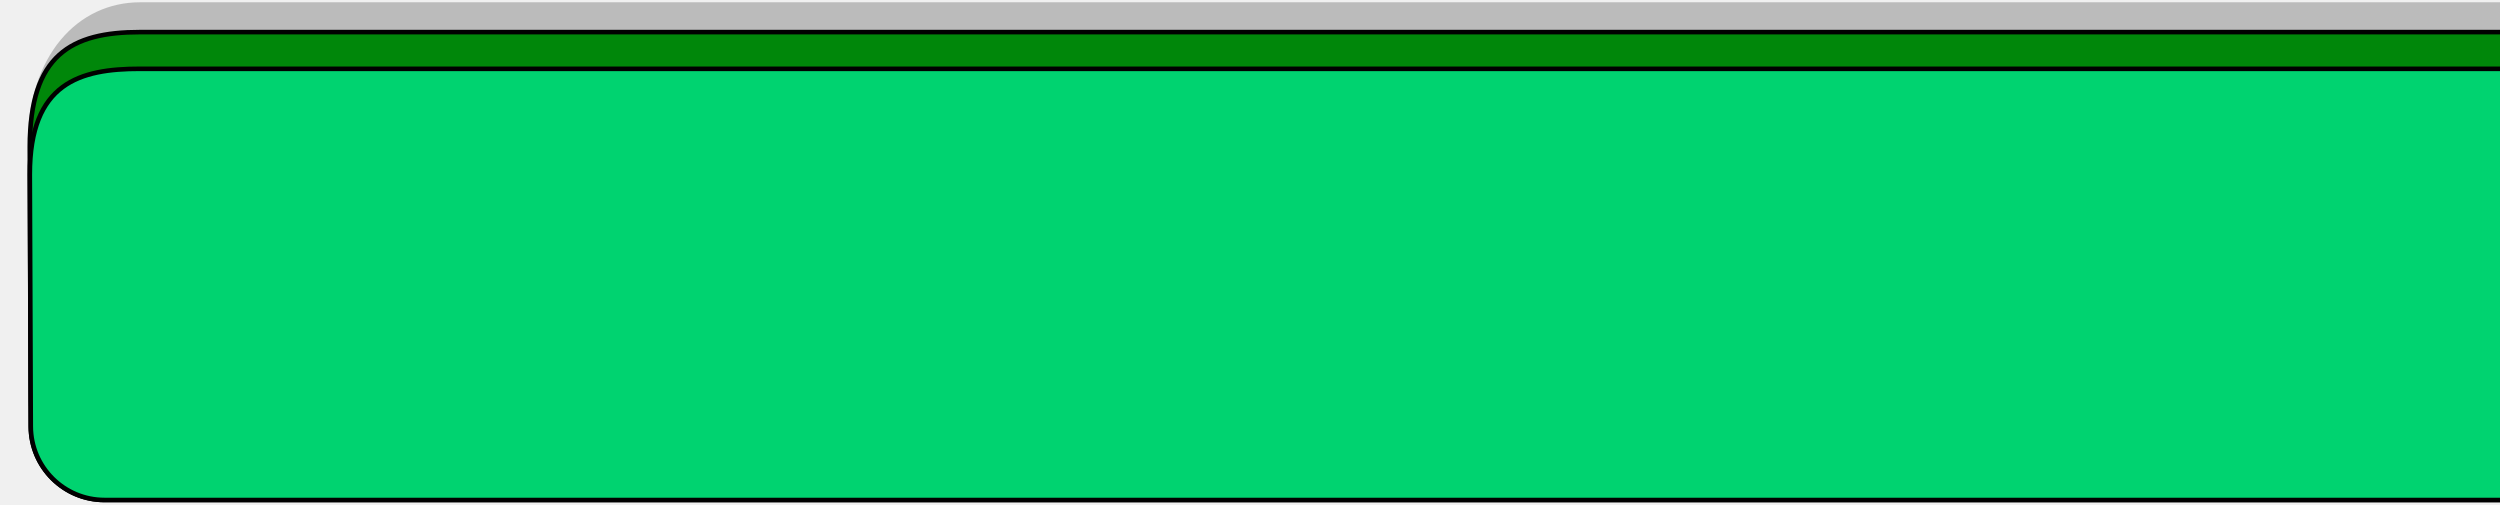
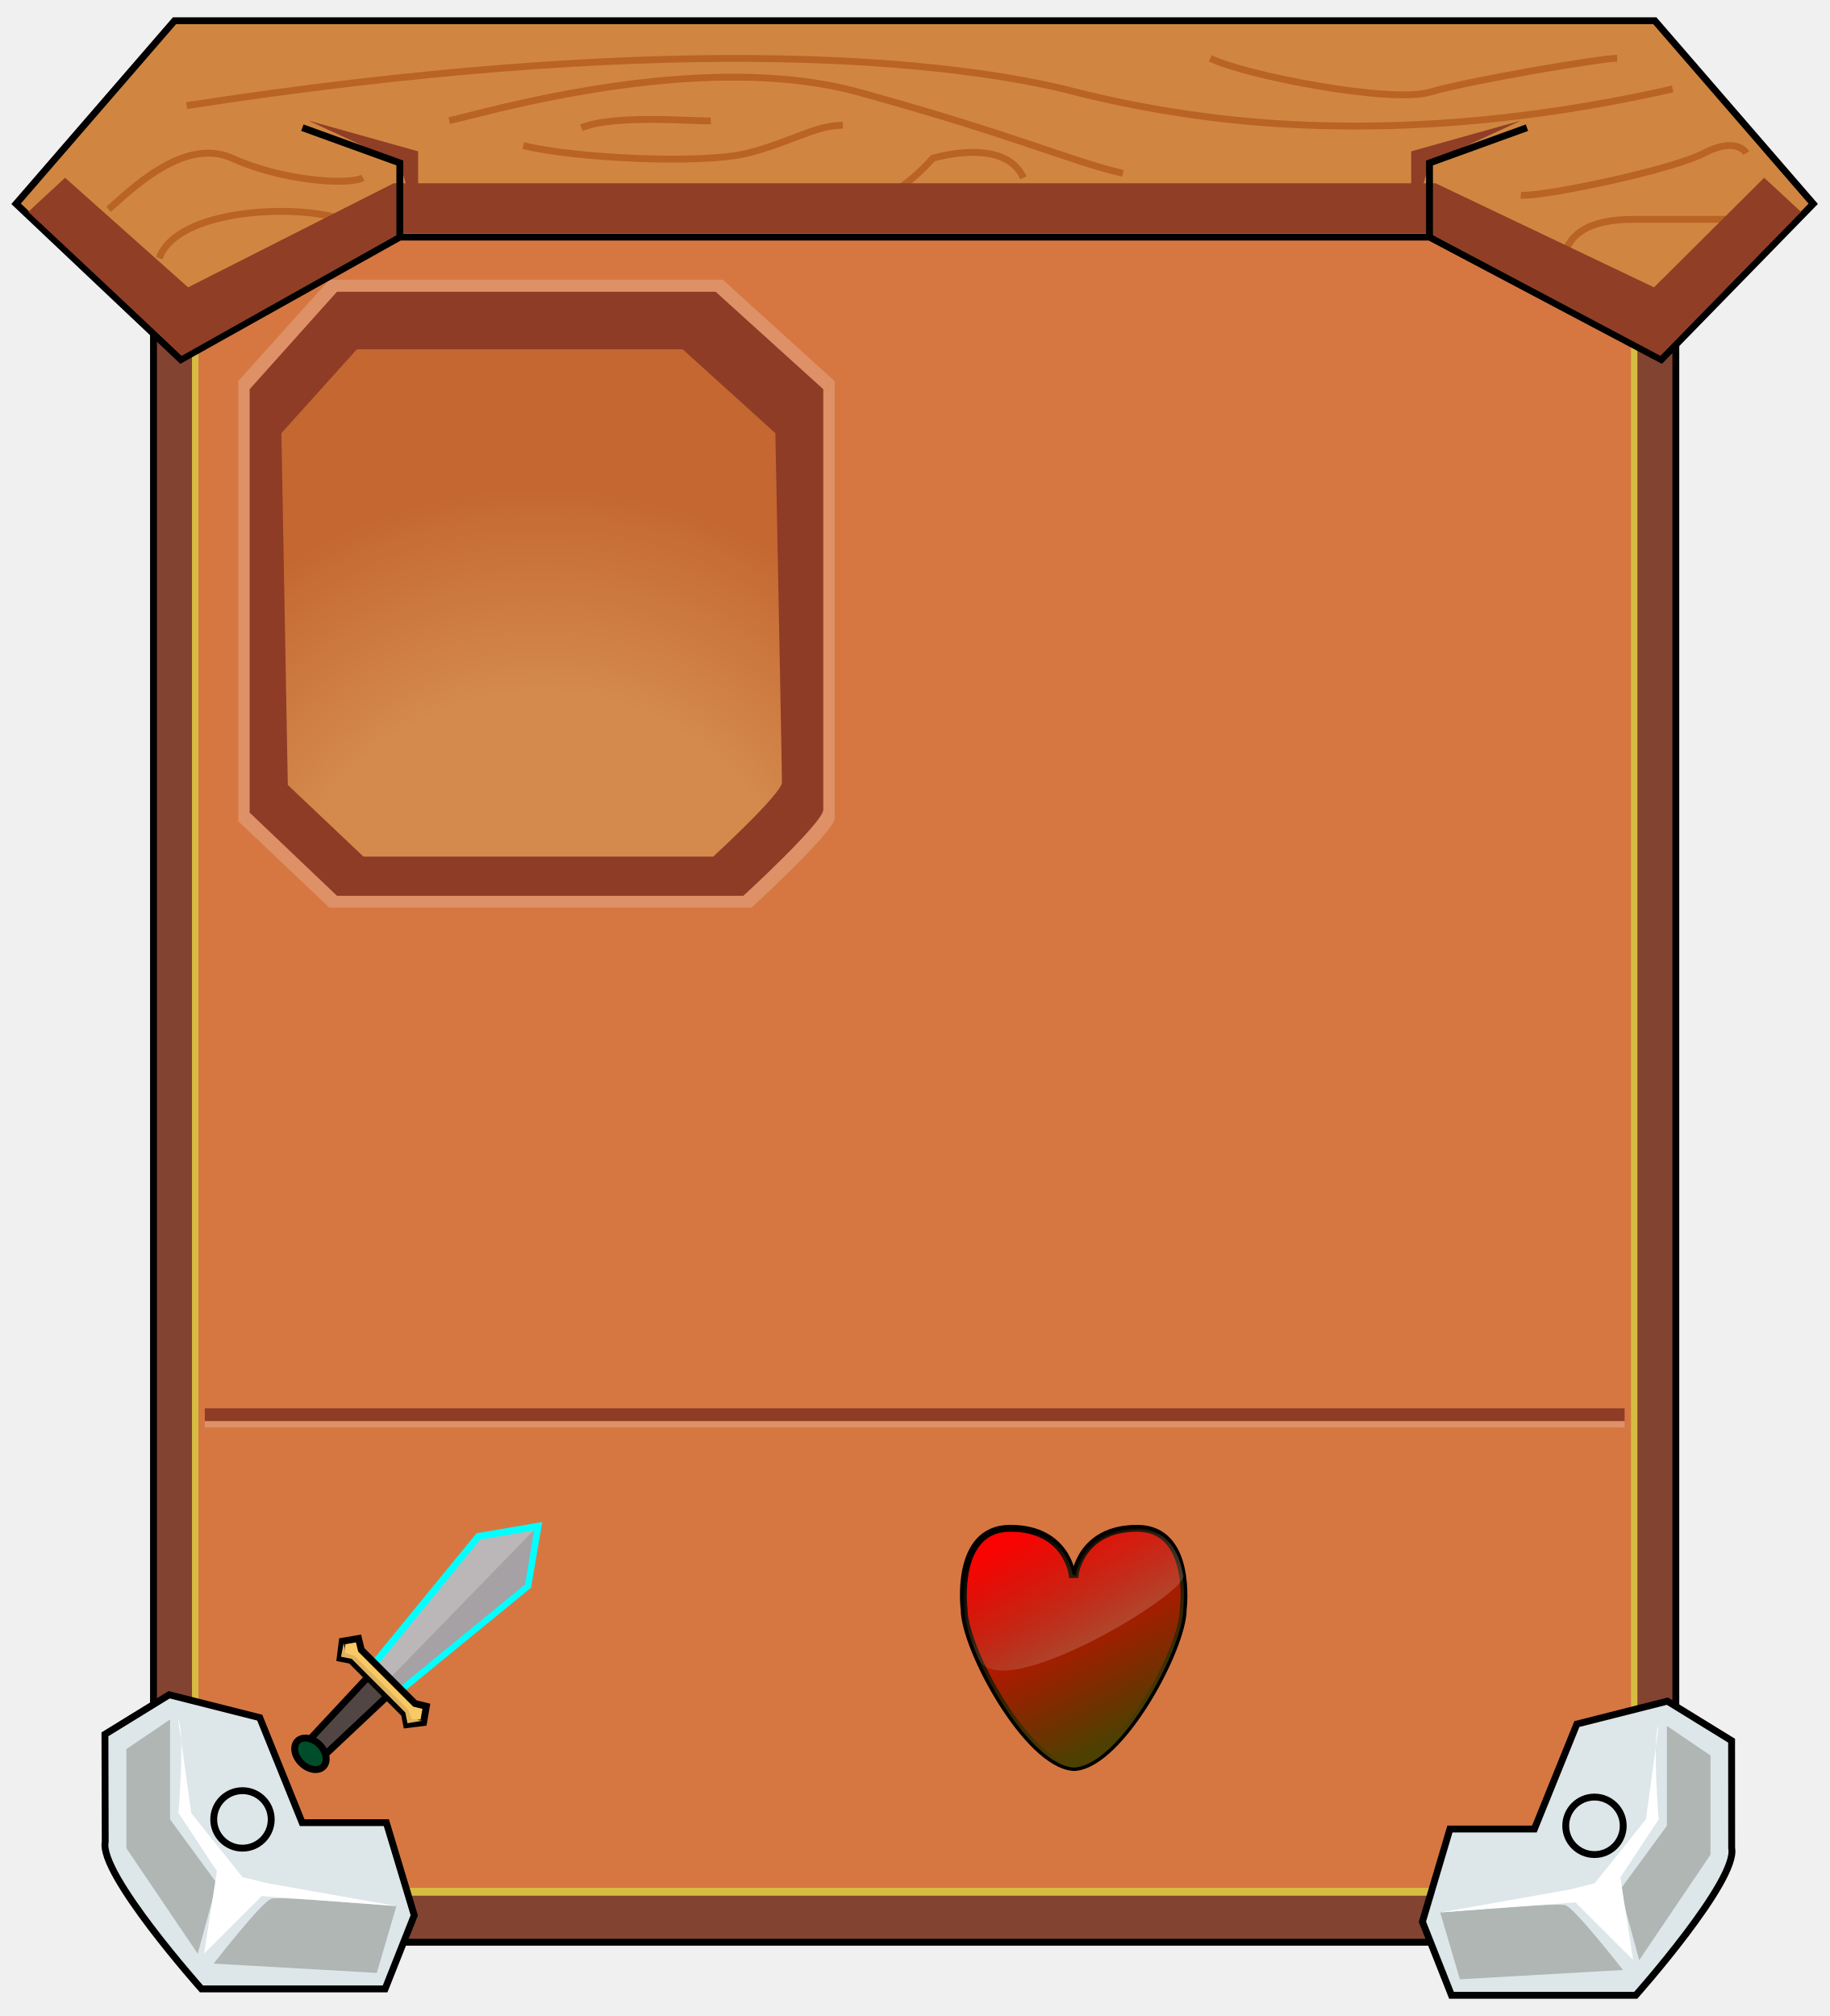
- <svg xmlns="http://www.w3.org/2000/svg" id="Layer_3" data-name="Layer 3" viewBox="0 0 545 110">
+ <svg xmlns="http://www.w3.org/2000/svg" id="Layer_3" data-name="Layer 3" viewBox="0 0 266.01 293.2">
  <defs>
-     <style>.cls-1,.cls-2,.cls-3{stroke:#000;stroke-miterlimit:10;}.cls-1{opacity:0.22;}.cls-2{fill:#00870a;}.cls-3{fill:#00d370;}</style>
+     <style>.cls-1{fill:#834331;}.cls-1,.cls-10,.cls-13,.cls-15,.cls-16,.cls-18,.cls-20,.cls-7{stroke:#000;}.cls-1,.cls-10,.cls-12,.cls-13,.cls-14,.cls-15,.cls-16,.cls-18,.cls-20,.cls-7{stroke-miterlimit:10;}.cls-2{fill:#d6bd42;}.cls-3{fill:#d67742;}.cls-4,.cls-9{fill:#fff;}.cls-4{opacity:0.19;}.cls-5{fill:#8e3c26;}.cls-6{fill:url(#radial-gradient);}.cls-7{fill:#dde6e9;}.cls-8{fill:#afb6b3;}.cls-10{fill:#d08640;}.cls-11{fill:#903e26;}.cls-12,.cls-13{fill:none;}.cls-12{stroke:#b96325;}.cls-14{fill:#bbb7b8;stroke:aqua;}.cls-15{fill:#514644;}.cls-16{fill:#004e29;}.cls-17{fill:#a5a1a5;}.cls-18{fill:#f8c964;}.cls-19{fill:#e1b35d;}.cls-20{fill:red;}.cls-21{fill:url(#linear-gradient);}.cls-22{opacity:0.22;fill:url(#linear-gradient-2);}</style>
+     <radialGradient id="radial-gradient" cx="78.61" cy="138.8" r="69.08" gradientUnits="userSpaceOnUse">
+       <stop offset="0.55" stop-color="#d48a4d" />
+       <stop offset="0.99" stop-color="#c46731" />
+     </radialGradient>
+     <linearGradient id="linear-gradient" x1="150.99" y1="222.31" x2="165.49" y2="251.15" gradientUnits="userSpaceOnUse">
+       <stop offset="0" stop-color="#612c00" stop-opacity="0" />
+       <stop offset="1" stop-color="#4d4000" />
+     </linearGradient>
+     <linearGradient id="linear-gradient-2" x1="146.99" y1="217.33" x2="161.34" y2="241.24" gradientUnits="userSpaceOnUse">
+       <stop offset="0" stop-color="#612c00" stop-opacity="0" />
+       <stop offset="0.99" stop-color="#fff" />
+     </linearGradient>
  </defs>
-   <path class="cls-1" d="M545,1H30.5c-13,0-24,11-24,31l.21,55a16.08,16.08,0,0,0,16.08,16H545" />
-   <path class="cls-2" d="M545,7H30.5c-15,0-24,5-24,25l.21,61a16.08,16.08,0,0,0,16.08,16H545" />
-   <path class="cls-3" d="M545,15H30.5c-13,0-24,3-24,23l.21,55a16.08,16.08,0,0,0,16.08,16H545" />
+   <rect class="cls-1" x="22.32" y="14.64" width="221.37" height="267.83" rx="20.38" />
+   <rect class="cls-2" x="27.92" y="19.55" width="210.18" height="256.15" rx="20.38" />
+   <rect class="cls-3" x="28.85" y="20.69" width="208.32" height="253.88" rx="20.38" />
+   <path class="cls-4" d="M47.89,40.68,34.64,55.43v64L47.89,132h61.4s12.08-11.09,12.08-13V55.43L105.1,40.68Z" />
+   <path class="cls-5" d="M49,42.43,36.3,56.61v61.57L49,130.28H108.1s11.62-10.66,11.62-12.52V56.61L104.06,42.43Z" />
+   <path class="cls-6" d="M51.89,50.8,40.92,63l.93,51.16,11,10.42h50.86s10-9.18,10-10.79S112.75,63,112.75,63L99.27,50.8Z" />
+   <path class="cls-7" d="M251.81,268.8c.93,4.65-13.95,21.39-13.95,21.39H211.07l-4.23-10.7,4-13.48h12.28l6.18-15.27,13.16-3.33,9.34,5.75Z" />
+   <circle class="cls-7" cx="231.86" cy="265.54" r="4.18" />
+   <path class="cls-8" d="M236,286.51s-7-9-8.37-9.42-18.2,1.06-18.2,1.06l2.86,9.71Z" />
+   <polygon class="cls-8" points="235.58 274.84 238.37 285.07 248.73 269.73 248.73 255.31 242.39 251.01 242.39 265.54 235.58 274.84" />
+   <path class="cls-9" d="M241.2,251c-1,1.51,0,13.6,0,13.6l-5.58,8.45,1.86,12-8.37-8.37-19.6,1.45,18.67-3.31,3.72-.93,7.44-9.3Z" />
+   <path class="cls-7" d="M15.3,267.87c-.93,4.65,14,21.39,14,21.39H56l4.24-10.7-4.06-13.48H43.94l-6.17-15.27L24.6,246.48l-9.34,5.75Z" />
+   <circle class="cls-7" cx="35.26" cy="264.61" r="4.18" />
+   <path class="cls-8" d="M31.07,285.58s7-9,8.37-9.42,18.2,1.06,18.2,1.06l-2.85,9.71Z" />
+   <polygon class="cls-8" points="31.54 273.91 28.75 284.14 18.38 268.8 18.38 254.38 24.73 250.08 24.73 264.61 31.54 273.91" />
+   <path class="cls-9" d="M25.91,250.08c1,1.51.05,13.6.05,13.6l5.58,8.45-1.86,12,8.37-8.37,19.59,1.45L39,273.91,35.26,273l-7.44-9.3Z" />
+   <polygon class="cls-10" points="139.67 34.48 207.87 34.48 241.57 52.3 263.67 29.64 240.64 3.02 139.67 3.02 126.34 3.02 25.37 3.02 2.34 29.64 26.3 52.3 58.14 34.48 126.34 34.48 139.67 34.48" />
+   <polygon class="cls-11" points="60.8 32.88 60.8 22.01 44.85 17.54 58.14 23.7 60.8 32.88" />
+   <polygon class="cls-11" points="205.21 32.88 205.21 22.01 221.15 17.54 207.87 23.7 205.21 32.88" />
+   <path class="cls-12" d="M27.14,15.36c68-10.48,108.18-7,127.54-2.42A164.62,164.62,0,0,0,183,17.78c24.26,1.95,45.9-1.6,60.23-4.84" />
+   <path class="cls-12" d="M65.33,17.54c4.77-1,36.38-10.52,59.55-4.13s30.64,10,38.41,11.8" />
+   <path class="cls-12" d="M15.78,30.45c3-2.59,10.92-10.65,18-7.43s16.83,4,19,2.83" />
+   <path class="cls-12" d="M23.15,37.54c2.66-7.26,20-7.9,26.58-5.64" />
+   <path class="cls-12" d="M221.15,28.39c3.06.28,21.91-3.64,26.65-6.12s6.15,0,6.15,0" />
+   <path class="cls-12" d="M76.09,21.17c7.29,1.85,26.13,2.77,32.65,1.1s9.62-4,13.83-4.06" />
+   <path class="cls-12" d="M84.54,18.57c5-2,16.66-.87,18.82-1" />
+   <path class="cls-12" d="M176,8.48c4.84,2.44,26.19,6.61,31.9,4.93s24.89-4.95,27.26-4.93" />
+   <path class="cls-12" d="M227.86,36c.82-1.62,2.67-4.1,9.69-4.1h19.09" />
+   <path class="cls-12" d="M116.81,30.45c5.56.65,12.07.14,18.83-7.43,0,0,10.42-3.22,13.18,2.83" />
+   <polygon class="cls-11" points="207.87 33.91 241.41 51.73 261.89 30.81 256.54 25.85 240.52 41.79 208.75 26.65 57.25 26.65 27.35 41.79 9.46 25.85 4.11 30.81 26.45 51.73 58.14 33.91 207.87 33.91" />
+   <polyline class="cls-13" points="207.87 34.48 207.87 23.7 222.04 18.57" />
+   <polyline class="cls-13" points="58.14 34.48 58.14 23.7 43.97 18.57" />
+   <rect class="cls-5" x="29.78" y="204.82" width="206.46" height="1.86" />
+   <rect class="cls-4" x="29.78" y="206.68" width="206.46" height="0.93" />
+   <polyline class="cls-14" points="58.14 245.88 76.76 230.64 78.24 221.97 69.56 223.45 54.33 242.07" />
+   <polygon class="cls-15" points="47.28 255.19 45.05 252.97 53.76 243.62 56.58 246.44 47.28 255.19" />
+   <ellipse class="cls-16" cx="45.14" cy="255.07" rx="1.88" ry="2.64" transform="translate(-167.14 106.63) rotate(-45)" />
+   <polyline class="cls-17" points="77.67 222.5 76.36 230.43 57.44 245.92 56.09 244.7" />
+   <polygon class="cls-18" points="51.02 241.47 49.46 241.17 49.77 238.7 52.13 238.29 52.54 239.95 60.34 247.75 62 248.16 61.59 250.52 59.12 250.83 58.81 249.27 51.02 241.47" />
+   <polygon class="cls-19" points="51.15 241.26 49.59 240.95 49.98 238.94 50.22 240.4 51.57 240.84 59.36 248.64 59.86 249.99 61.38 250.26 59.25 250.62 58.94 249.06 51.15 241.26" />
+   <path class="cls-20" d="M156.35,229s.8-6.73,9-6.73,6.71,11.79,6.71,11.79c0,5.63-9,22.46-15.75,23h-.23c-6.78-.51-15.88-17.34-15.88-23,0,0-1.52-11.79,6.71-11.79s9,6.73,9,6.73Z" />
+   <path class="cls-21" d="M156.35,229s.8-6.73,9-6.73,6.71,11.79,6.71,11.79c0,5.63-9,22.46-15.75,23h-.23c-6.78-.51-15.88-17.34-15.88-23,0,0-1.52-11.79,6.71-11.79s9,6.73,9,6.73Z" />
+   <path class="cls-22" d="M156.5,229.2s.79-6.72,9-6.72c4.48,0,6.07,3.49,6.59,6.67.43,2.66-26.69,19.08-29.75,12.1a20.29,20.29,0,0,1-2-7s-1.51-11.78,6.71-11.78,9,6.72,9,6.72Z" />
</svg>
